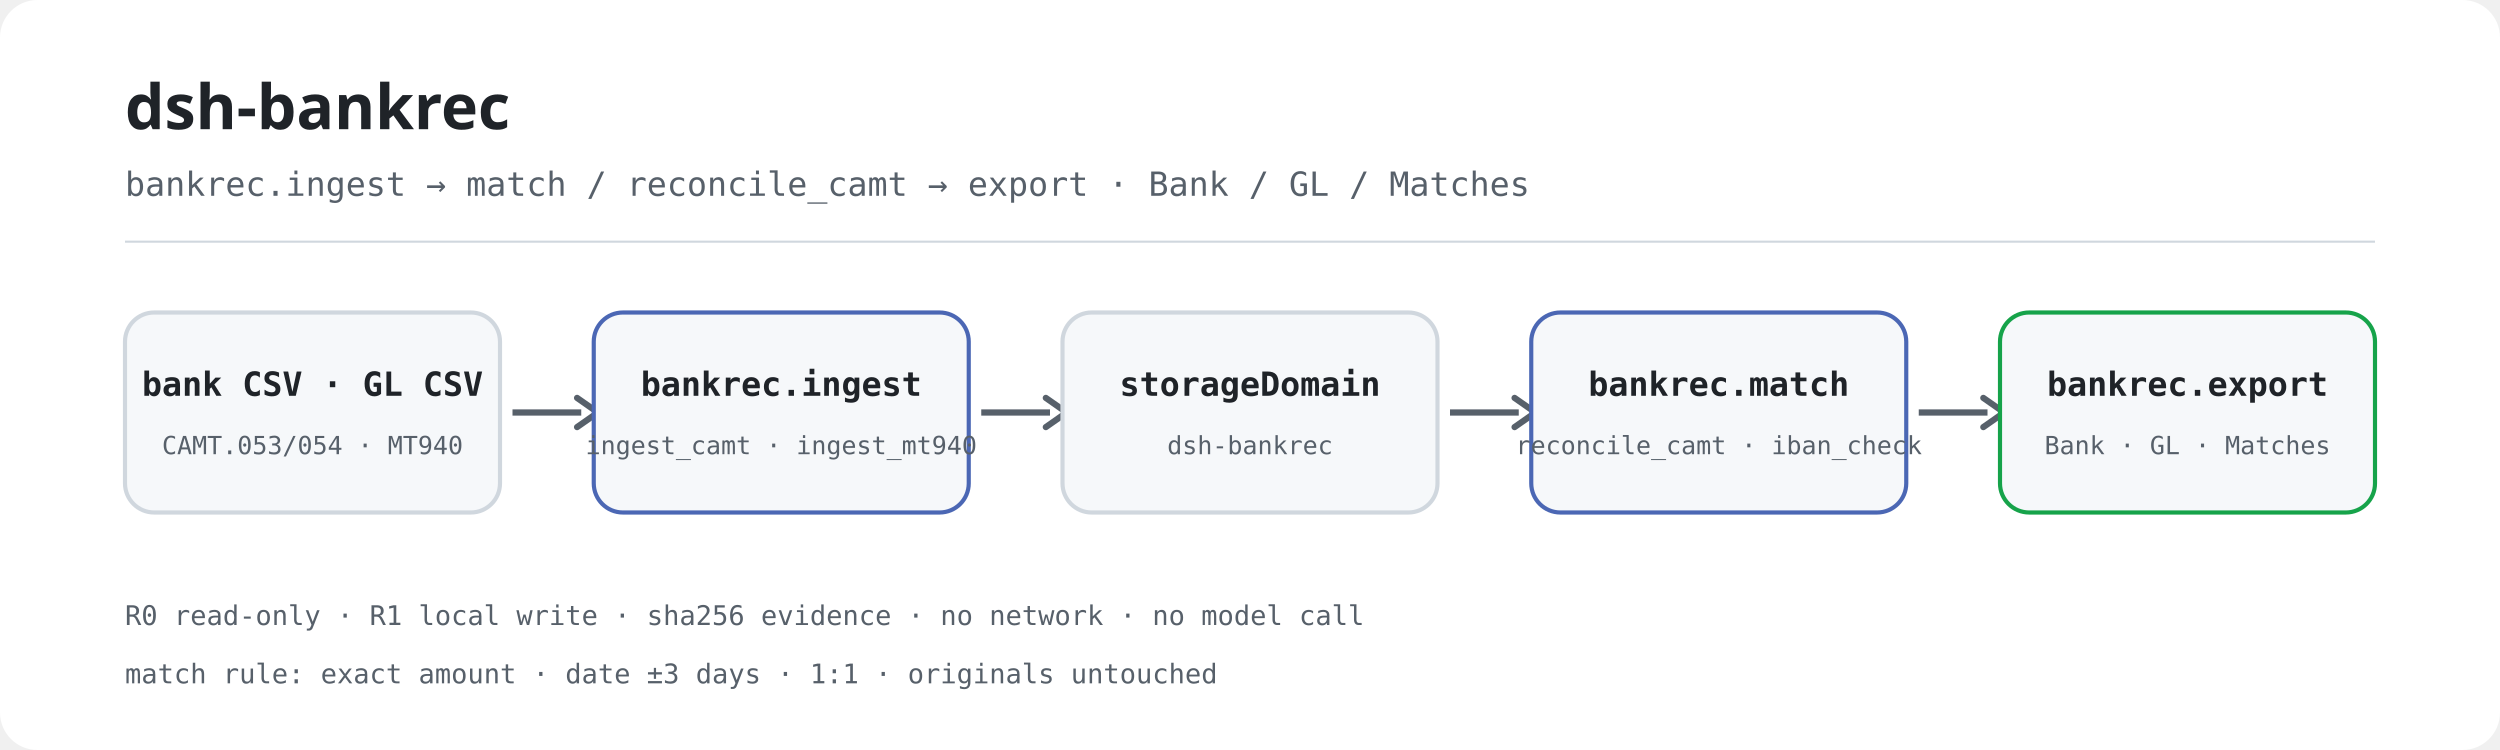
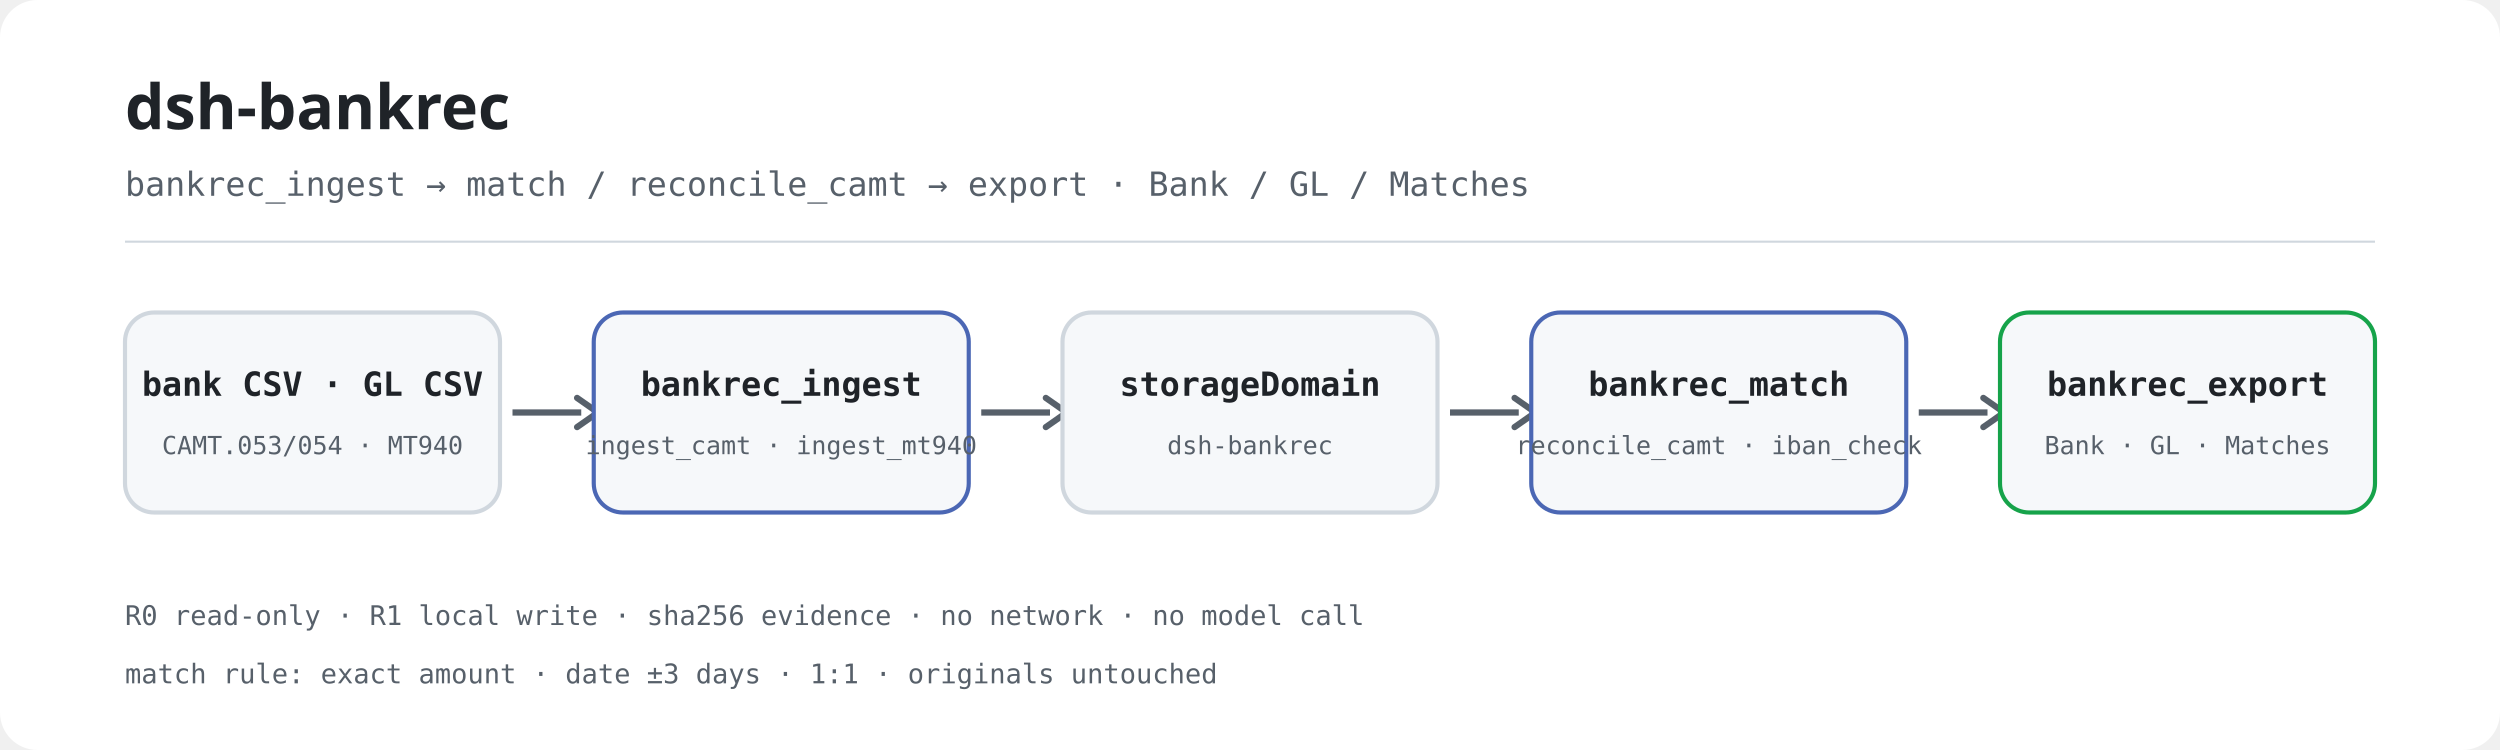
<svg xmlns="http://www.w3.org/2000/svg" width="1200" height="360" viewBox="0 0 1200 360" role="img" aria-label="dsh-bankrec data flow">
  <rect width="1200" height="360" rx="18" fill="#ffffff" />
  <text x="60" y="62" fill="#1f2328" font-family="ui-sans-serif,system-ui,sans-serif" font-size="30" font-weight="700">dsh-bankrec</text>
-   <text x="60" y="94" fill="#57606a" font-family="ui-monospace,monospace" font-size="16">bankrec.ingest → match / reconcile_camt → export · Bank / GL / Matches</text>
+   <text x="60" y="94" fill="#57606a" font-family="ui-monospace,monospace" font-size="16">bankrec_ingest → match / reconcile_camt → export · Bank / GL / Matches</text>
  <line x1="60" y1="116" x2="1140" y2="116" stroke="#d0d7de" />
  <rect x="60" y="150" width="180" height="96" rx="14" fill="#f6f8fa" stroke="#d0d7de" stroke-width="2" />
  <text x="150" y="190" fill="#1f2328" text-anchor="middle" font-family="ui-monospace,monospace" font-size="16" font-weight="700">bank CSV · GL CSV</text>
  <text x="150" y="218" fill="#57606a" text-anchor="middle" font-family="ui-monospace,monospace" font-size="12">CAMT.053/054 · MT940</text>
  <path d="M246 198h33" stroke="#57606a" stroke-width="3" />
  <path d="M277 191l10 7-10 7" fill="none" stroke="#57606a" stroke-width="3" stroke-linecap="round" stroke-linejoin="round" />
  <rect x="285" y="150" width="180" height="96" rx="14" fill="#f6f8fa" stroke="#4B67B4" stroke-width="2" />
-   <text x="375" y="190" fill="#1f2328" text-anchor="middle" font-family="ui-monospace,monospace" font-size="16" font-weight="700">bankrec.ingest</text>
+   <text x="375" y="190" fill="#1f2328" text-anchor="middle" font-family="ui-monospace,monospace" font-size="16" font-weight="700">bankrec_ingest</text>
  <text x="375" y="218" fill="#57606a" text-anchor="middle" font-family="ui-monospace,monospace" font-size="12">ingest_camt · ingest_mt940</text>
  <path d="M471 198h33" stroke="#57606a" stroke-width="3" />
  <path d="M502 191l10 7-10 7" fill="none" stroke="#57606a" stroke-width="3" stroke-linecap="round" stroke-linejoin="round" />
  <rect x="510" y="150" width="180" height="96" rx="14" fill="#f6f8fa" stroke="#d0d7de" stroke-width="2" />
  <text x="600" y="190" fill="#1f2328" text-anchor="middle" font-family="ui-monospace,monospace" font-size="16" font-weight="700">storageDomain</text>
  <text x="600" y="218" fill="#57606a" text-anchor="middle" font-family="ui-monospace,monospace" font-size="12">dsh-bankrec</text>
  <path d="M696 198h33" stroke="#57606a" stroke-width="3" />
  <path d="M727 191l10 7-10 7" fill="none" stroke="#57606a" stroke-width="3" stroke-linecap="round" stroke-linejoin="round" />
  <rect x="735" y="150" width="180" height="96" rx="14" fill="#f6f8fa" stroke="#4B67B4" stroke-width="2" />
-   <text x="825" y="190" fill="#1f2328" text-anchor="middle" font-family="ui-monospace,monospace" font-size="16" font-weight="700">bankrec.match</text>
+   <text x="825" y="190" fill="#1f2328" text-anchor="middle" font-family="ui-monospace,monospace" font-size="16" font-weight="700">bankrec_match</text>
  <text x="825" y="218" fill="#57606a" text-anchor="middle" font-family="ui-monospace,monospace" font-size="12">reconcile_camt · iban_check</text>
  <path d="M921 198h33" stroke="#57606a" stroke-width="3" />
  <path d="M952 191l10 7-10 7" fill="none" stroke="#57606a" stroke-width="3" stroke-linecap="round" stroke-linejoin="round" />
  <rect x="960" y="150" width="180" height="96" rx="14" fill="#f6f8fa" stroke="#16a34a" stroke-width="2" />
-   <text x="1050" y="190" fill="#1f2328" text-anchor="middle" font-family="ui-monospace,monospace" font-size="16" font-weight="700">bankrec.export</text>
+   <text x="1050" y="190" fill="#1f2328" text-anchor="middle" font-family="ui-monospace,monospace" font-size="16" font-weight="700">bankrec_export</text>
  <text x="1050" y="218" fill="#57606a" text-anchor="middle" font-family="ui-monospace,monospace" font-size="12">Bank · GL · Matches</text>
  <text x="60" y="300" fill="#57606a" font-family="ui-monospace,monospace" font-size="13">R0 read-only · R1 local write · sha256 evidence · no network · no model call</text>
  <text x="60" y="328" fill="#57606a" font-family="ui-monospace,monospace" font-size="13">match rule: exact amount · date ±3 days · 1:1 · originals untouched</text>
</svg>
